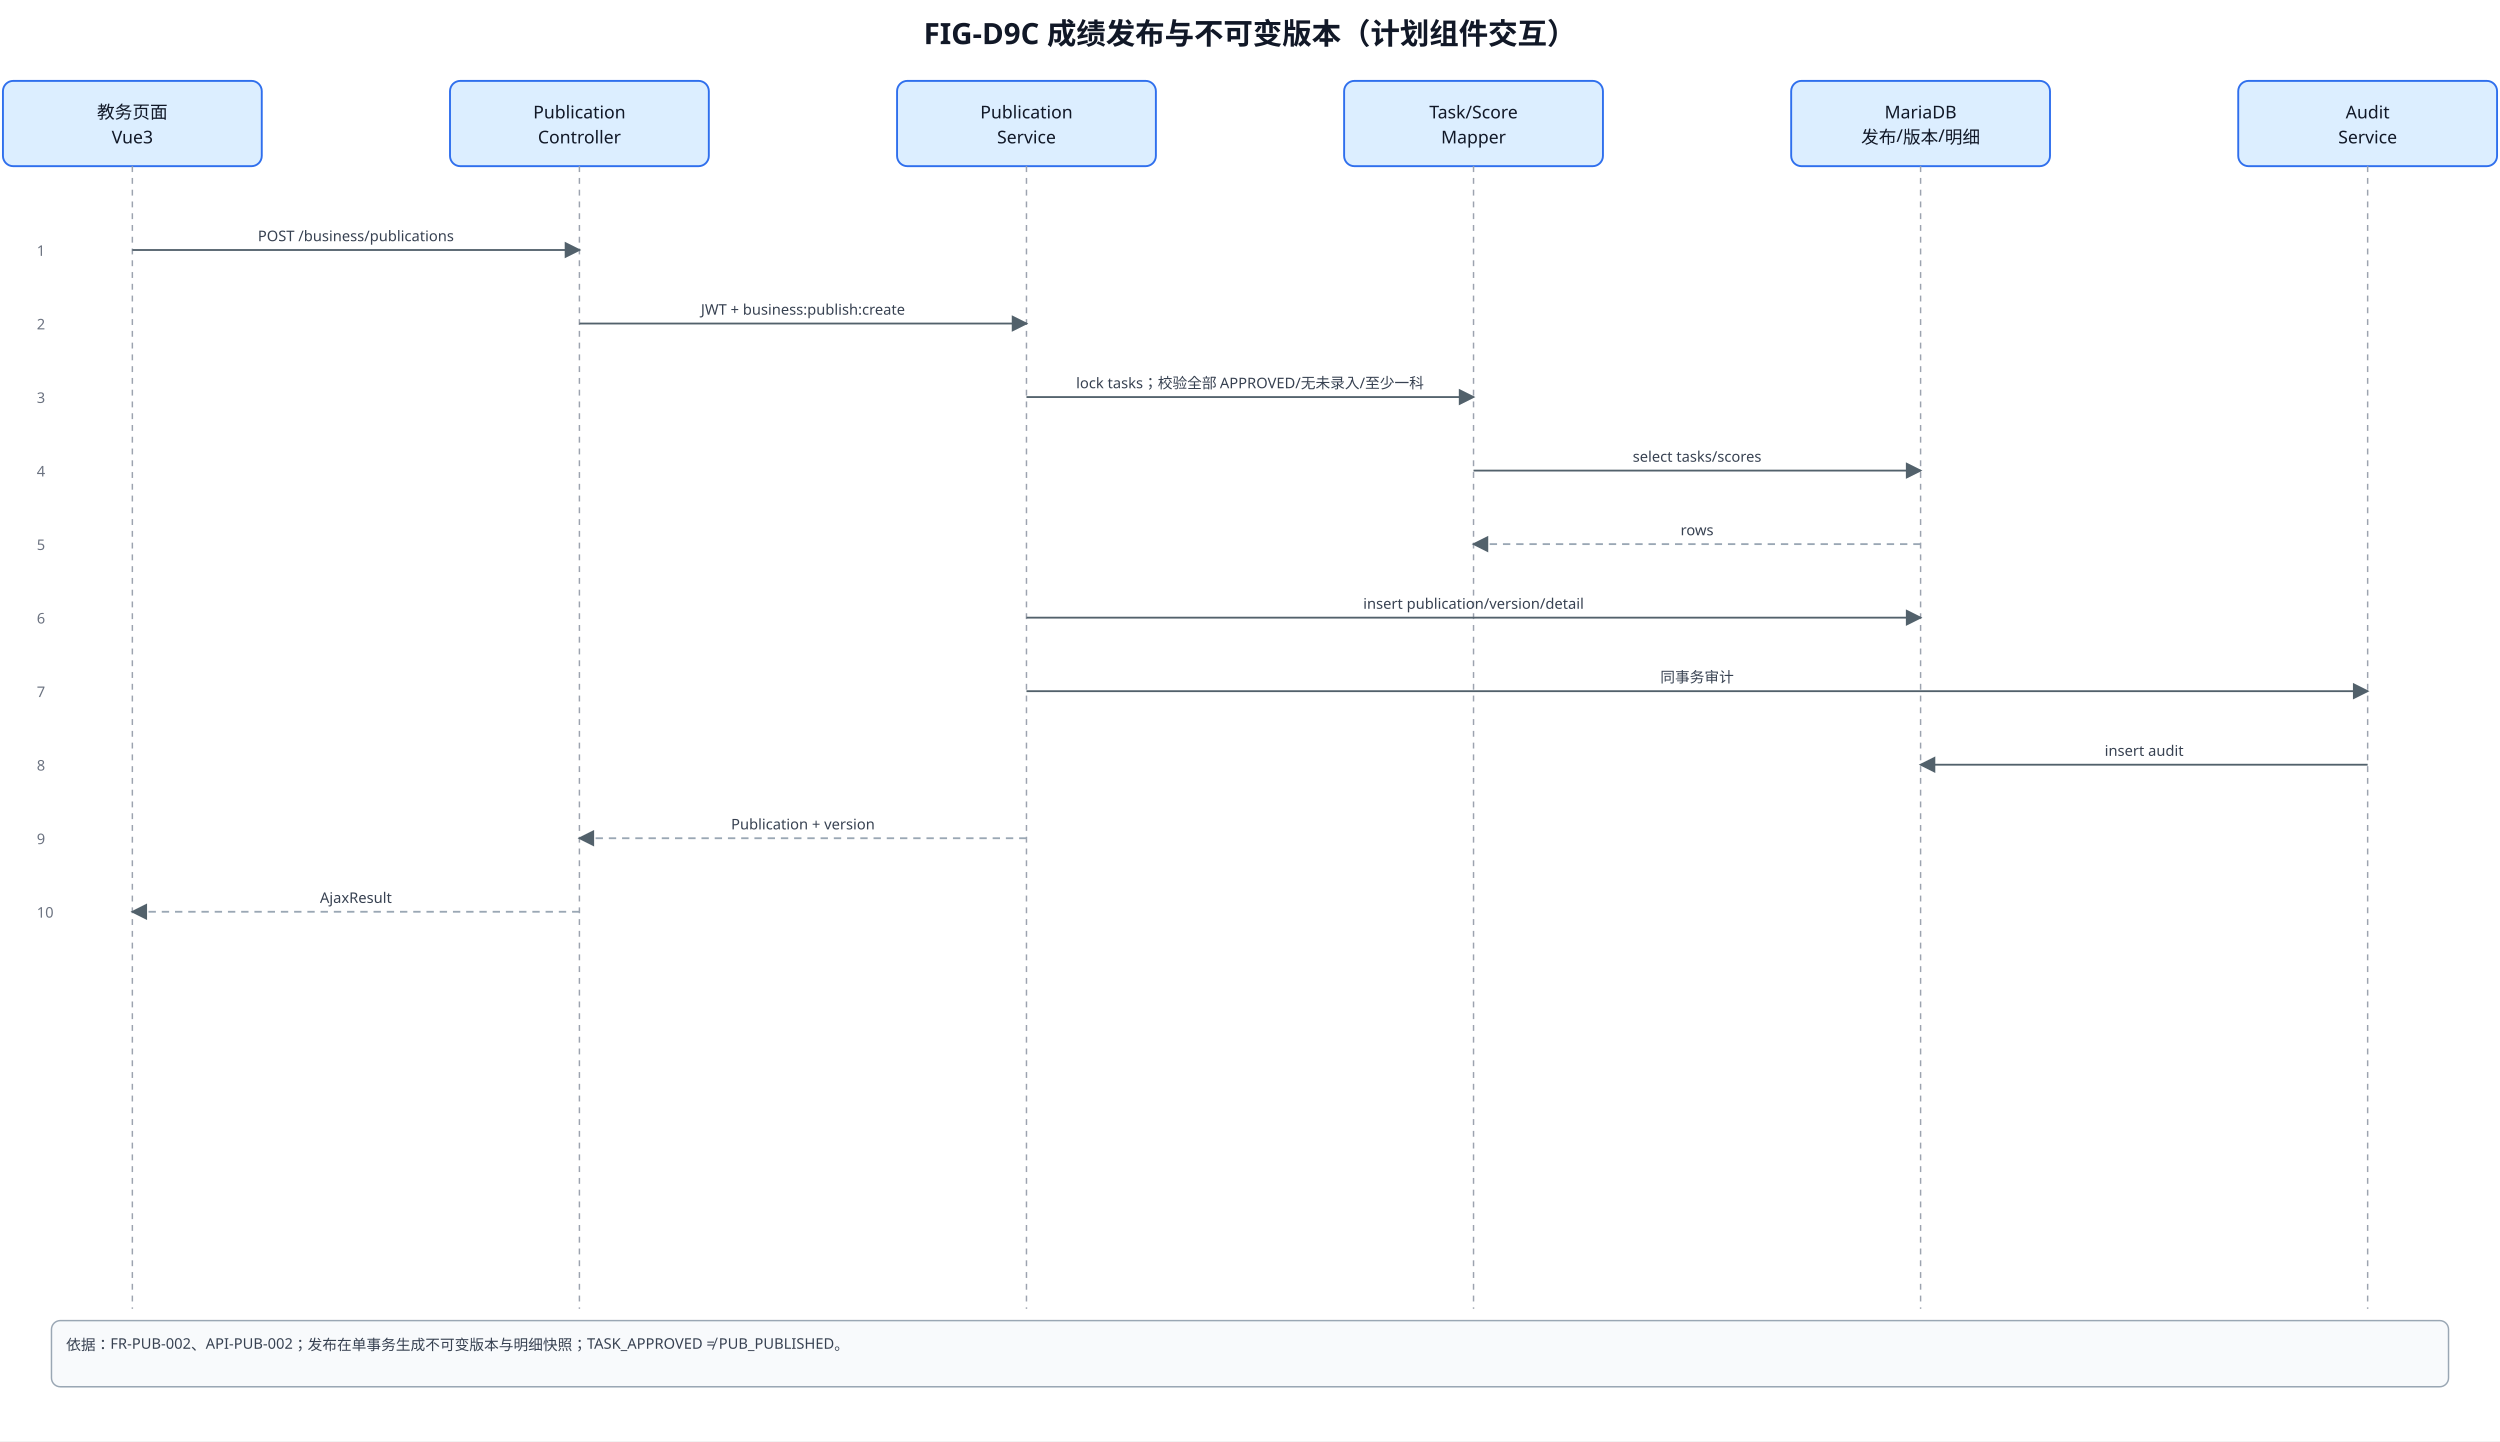
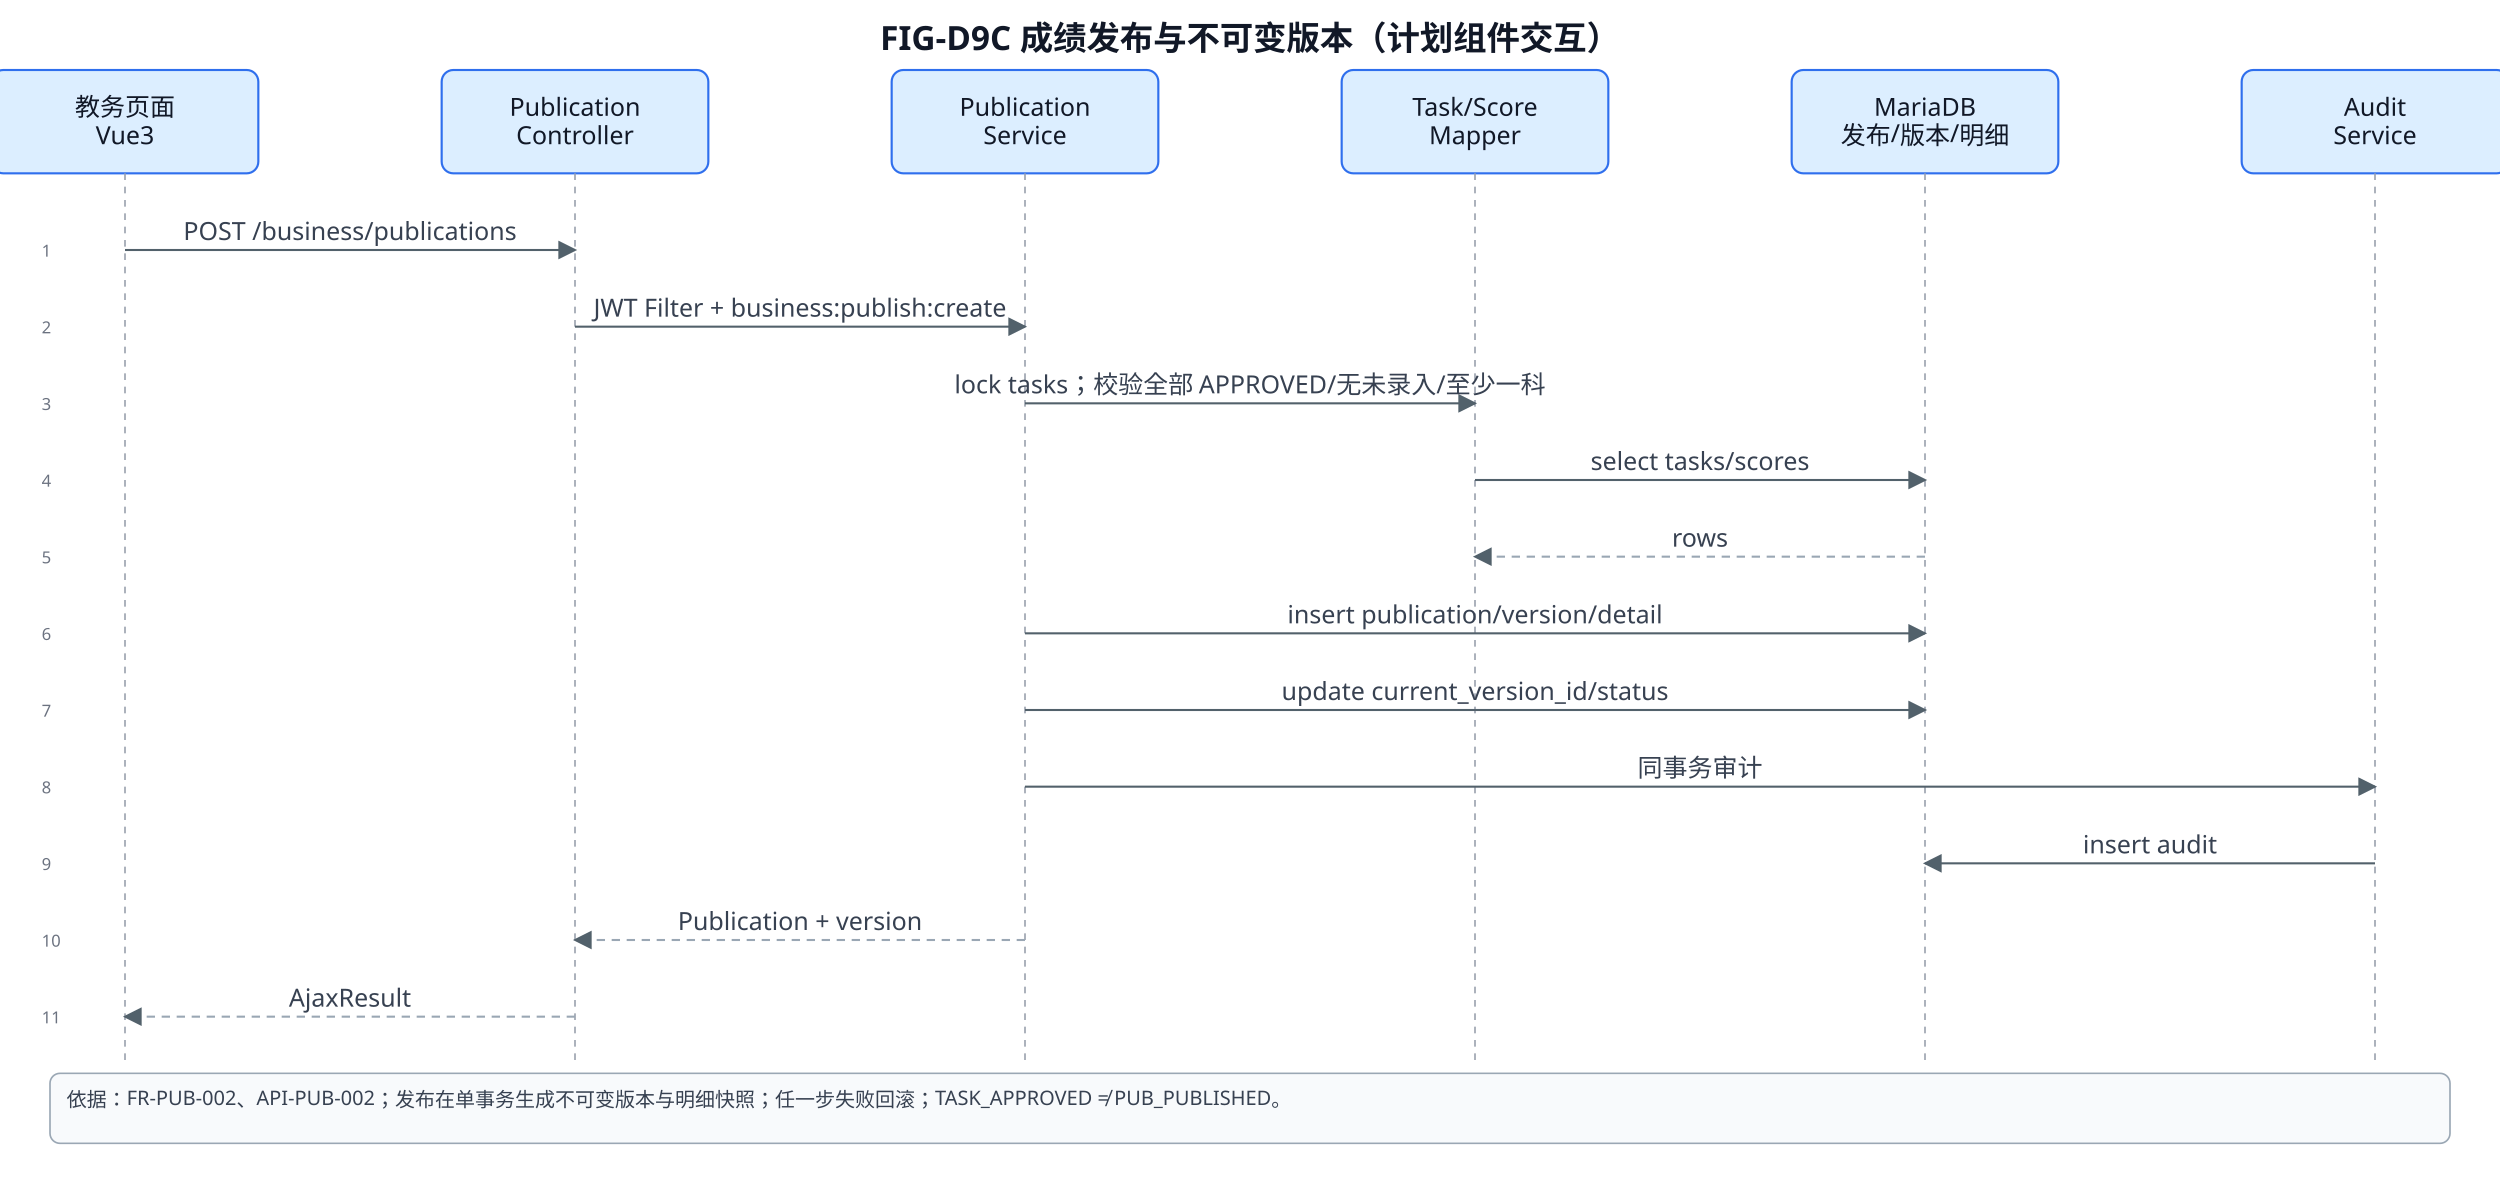
- <svg xmlns="http://www.w3.org/2000/svg" width="1700" height="980" viewBox="0 0 1700 980">
+ <svg xmlns="http://www.w3.org/2000/svg" width="1500" height="720" viewBox="0 0 1500 720">
  <defs>
    <marker id="arrow" markerWidth="9" markerHeight="9" refX="8" refY="4.5" orient="auto">
      <path d="M0,0 L9,4.5 L0,9 z" fill="#52616B" />
    </marker>
  </defs>
-   <rect width="1700" height="980" fill="#FFFFFF" />
-   <text x="850.0" y="30" text-anchor="middle" font-family="SimHei" font-size="20" font-weight="bold" fill="#111827">FIG-D9C  成绩发布与不可变版本（计划组件交互）</text>
-   <rect x="2.0" y="55" width="176" height="58" rx="7" fill="#DCEEFF" stroke="#2F6FED" stroke-width="1.3" />
-   <text x="90.0" y="80.5" text-anchor="middle" font-family="SimHei" font-size="12" fill="#111827">教务页面</text>
-   <text x="90.0" y="97.5" text-anchor="middle" font-family="SimHei" font-size="12" fill="#111827">Vue3</text>
-   <line x1="90.0" y1="113" x2="90.0" y2="890" stroke="#9CA3AF" stroke-width="1" stroke-dasharray="4 4" />
-   <rect x="306.0" y="55" width="176" height="58" rx="7" fill="#DCEEFF" stroke="#2F6FED" stroke-width="1.3" />
-   <text x="394.0" y="80.5" text-anchor="middle" font-family="SimHei" font-size="12" fill="#111827">Publication</text>
-   <text x="394.0" y="97.5" text-anchor="middle" font-family="SimHei" font-size="12" fill="#111827">Controller</text>
-   <line x1="394.0" y1="113" x2="394.0" y2="890" stroke="#9CA3AF" stroke-width="1" stroke-dasharray="4 4" />
-   <rect x="610.0" y="55" width="176" height="58" rx="7" fill="#DCEEFF" stroke="#2F6FED" stroke-width="1.3" />
-   <text x="698.0" y="80.5" text-anchor="middle" font-family="SimHei" font-size="12" fill="#111827">Publication</text>
-   <text x="698.0" y="97.5" text-anchor="middle" font-family="SimHei" font-size="12" fill="#111827">Service</text>
-   <line x1="698.0" y1="113" x2="698.0" y2="890" stroke="#9CA3AF" stroke-width="1" stroke-dasharray="4 4" />
-   <rect x="914.0" y="55" width="176" height="58" rx="7" fill="#DCEEFF" stroke="#2F6FED" stroke-width="1.3" />
-   <text x="1002.0" y="80.5" text-anchor="middle" font-family="SimHei" font-size="12" fill="#111827">Task/Score</text>
-   <text x="1002.0" y="97.5" text-anchor="middle" font-family="SimHei" font-size="12" fill="#111827">Mapper</text>
-   <line x1="1002.0" y1="113" x2="1002.0" y2="890" stroke="#9CA3AF" stroke-width="1" stroke-dasharray="4 4" />
-   <rect x="1218.0" y="55" width="176" height="58" rx="7" fill="#DCEEFF" stroke="#2F6FED" stroke-width="1.3" />
-   <text x="1306.0" y="80.5" text-anchor="middle" font-family="SimHei" font-size="12" fill="#111827">MariaDB</text>
-   <text x="1306.0" y="97.5" text-anchor="middle" font-family="SimHei" font-size="12" fill="#111827">发布/版本/明细</text>
-   <line x1="1306.0" y1="113" x2="1306.0" y2="890" stroke="#9CA3AF" stroke-width="1" stroke-dasharray="4 4" />
-   <rect x="1522.0" y="55" width="176" height="58" rx="7" fill="#DCEEFF" stroke="#2F6FED" stroke-width="1.3" />
-   <text x="1610.0" y="80.5" text-anchor="middle" font-family="SimHei" font-size="12" fill="#111827">Audit</text>
-   <text x="1610.0" y="97.5" text-anchor="middle" font-family="SimHei" font-size="12" fill="#111827">Service</text>
-   <line x1="1610.0" y1="113" x2="1610.0" y2="890" stroke="#9CA3AF" stroke-width="1" stroke-dasharray="4 4" />
-   <line x1="90.0" y1="170" x2="394.0" y2="170" stroke="#52616B" stroke-width="1.25" marker-end="url(#arrow)" />
-   <text x="242.0" y="164" text-anchor="middle" font-family="SimHei" font-size="10" fill="#374151">POST /business/publications</text>
-   <text x="25" y="174" font-family="SimHei" font-size="10" fill="#6B7280">1</text>
-   <line x1="394.0" y1="220" x2="698.0" y2="220" stroke="#52616B" stroke-width="1.25" marker-end="url(#arrow)" />
-   <text x="546.0" y="214" text-anchor="middle" font-family="SimHei" font-size="10" fill="#374151">JWT + business:publish:create</text>
-   <text x="25" y="224" font-family="SimHei" font-size="10" fill="#6B7280">2</text>
-   <line x1="698.0" y1="270" x2="1002.0" y2="270" stroke="#52616B" stroke-width="1.25" marker-end="url(#arrow)" />
-   <text x="850.0" y="264" text-anchor="middle" font-family="SimHei" font-size="10" fill="#374151">lock tasks；校验全部 APPROVED/无未录入/至少一科</text>
-   <text x="25" y="274" font-family="SimHei" font-size="10" fill="#6B7280">3</text>
-   <line x1="1002.0" y1="320" x2="1306.0" y2="320" stroke="#52616B" stroke-width="1.25" marker-end="url(#arrow)" />
-   <text x="1154.0" y="314" text-anchor="middle" font-family="SimHei" font-size="10" fill="#374151">select tasks/scores</text>
-   <text x="25" y="324" font-family="SimHei" font-size="10" fill="#6B7280">4</text>
-   <line x1="1306.0" y1="370" x2="1002.0" y2="370" stroke="#9AA7B4" stroke-width="1.25" stroke-dasharray="5 4" marker-end="url(#arrow)" />
-   <text x="1154.0" y="364" text-anchor="middle" font-family="SimHei" font-size="10" fill="#374151">rows</text>
-   <text x="25" y="374" font-family="SimHei" font-size="10" fill="#6B7280">5</text>
-   <line x1="698.0" y1="420" x2="1306.0" y2="420" stroke="#52616B" stroke-width="1.25" marker-end="url(#arrow)" />
-   <text x="1002.0" y="414" text-anchor="middle" font-family="SimHei" font-size="10" fill="#374151">insert publication/version/detail</text>
-   <text x="25" y="424" font-family="SimHei" font-size="10" fill="#6B7280">6</text>
-   <line x1="698.0" y1="470" x2="1610.0" y2="470" stroke="#52616B" stroke-width="1.25" marker-end="url(#arrow)" />
-   <text x="1154.0" y="464" text-anchor="middle" font-family="SimHei" font-size="10" fill="#374151">同事务审计</text>
-   <text x="25" y="474" font-family="SimHei" font-size="10" fill="#6B7280">7</text>
-   <line x1="1610.0" y1="520" x2="1306.0" y2="520" stroke="#52616B" stroke-width="1.25" marker-end="url(#arrow)" />
-   <text x="1458.0" y="514" text-anchor="middle" font-family="SimHei" font-size="10" fill="#374151">insert audit</text>
-   <text x="25" y="524" font-family="SimHei" font-size="10" fill="#6B7280">8</text>
-   <line x1="698.0" y1="570" x2="394.0" y2="570" stroke="#9AA7B4" stroke-width="1.25" stroke-dasharray="5 4" marker-end="url(#arrow)" />
-   <text x="546.0" y="564" text-anchor="middle" font-family="SimHei" font-size="10" fill="#374151">Publication + version</text>
-   <text x="25" y="574" font-family="SimHei" font-size="10" fill="#6B7280">9</text>
-   <line x1="394.0" y1="620" x2="90.0" y2="620" stroke="#9AA7B4" stroke-width="1.25" stroke-dasharray="5 4" marker-end="url(#arrow)" />
-   <text x="242.0" y="614" text-anchor="middle" font-family="SimHei" font-size="10" fill="#374151">AjaxResult</text>
-   <text x="25" y="624" font-family="SimHei" font-size="10" fill="#6B7280">10</text>
-   <rect x="35" y="898" width="1630" height="45" rx="6" fill="#F8FAFC" stroke="#9AA7B4" />
-   <text x="45" y="918" font-family="SimHei" font-size="10" fill="#374151">依据：FR-PUB-002、API-PUB-002；发布在单事务生成不可变版本与明细快照；TASK_APPROVED ≠ PUB_PUBLISHED。</text>
+   <rect width="1500" height="720" fill="#FFFFFF" />
+   <text x="750.0" y="30" text-anchor="middle" font-family="SimHei" font-size="20" font-weight="bold" fill="#111827">FIG-D9C  成绩发布与不可变版本（计划组件交互）</text>
+   <rect x="-5.0" y="42" width="160" height="62" rx="7" fill="#DCEEFF" stroke="#2F6FED" stroke-width="1.3" />
+   <text x="75.0" y="69.5" text-anchor="middle" font-family="SimHei" font-size="15" fill="#111827">教务页面</text>
+   <text x="75.0" y="86.5" text-anchor="middle" font-family="SimHei" font-size="15" fill="#111827">Vue3</text>
+   <line x1="75.0" y1="104" x2="75.0" y2="640" stroke="#9CA3AF" stroke-width="1" stroke-dasharray="4 4" />
+   <rect x="265.0" y="42" width="160" height="62" rx="7" fill="#DCEEFF" stroke="#2F6FED" stroke-width="1.3" />
+   <text x="345.0" y="69.5" text-anchor="middle" font-family="SimHei" font-size="15" fill="#111827">Publication</text>
+   <text x="345.0" y="86.5" text-anchor="middle" font-family="SimHei" font-size="15" fill="#111827">Controller</text>
+   <line x1="345.0" y1="104" x2="345.0" y2="640" stroke="#9CA3AF" stroke-width="1" stroke-dasharray="4 4" />
+   <rect x="535.0" y="42" width="160" height="62" rx="7" fill="#DCEEFF" stroke="#2F6FED" stroke-width="1.3" />
+   <text x="615.0" y="69.5" text-anchor="middle" font-family="SimHei" font-size="15" fill="#111827">Publication</text>
+   <text x="615.0" y="86.5" text-anchor="middle" font-family="SimHei" font-size="15" fill="#111827">Service</text>
+   <line x1="615.0" y1="104" x2="615.0" y2="640" stroke="#9CA3AF" stroke-width="1" stroke-dasharray="4 4" />
+   <rect x="805.0" y="42" width="160" height="62" rx="7" fill="#DCEEFF" stroke="#2F6FED" stroke-width="1.3" />
+   <text x="885.0" y="69.5" text-anchor="middle" font-family="SimHei" font-size="15" fill="#111827">Task/Score</text>
+   <text x="885.0" y="86.5" text-anchor="middle" font-family="SimHei" font-size="15" fill="#111827">Mapper</text>
+   <line x1="885.0" y1="104" x2="885.0" y2="640" stroke="#9CA3AF" stroke-width="1" stroke-dasharray="4 4" />
+   <rect x="1075.0" y="42" width="160" height="62" rx="7" fill="#DCEEFF" stroke="#2F6FED" stroke-width="1.3" />
+   <text x="1155.0" y="69.5" text-anchor="middle" font-family="SimHei" font-size="15" fill="#111827">MariaDB</text>
+   <text x="1155.0" y="86.5" text-anchor="middle" font-family="SimHei" font-size="15" fill="#111827">发布/版本/明细</text>
+   <line x1="1155.0" y1="104" x2="1155.0" y2="640" stroke="#9CA3AF" stroke-width="1" stroke-dasharray="4 4" />
+   <rect x="1345.0" y="42" width="160" height="62" rx="7" fill="#DCEEFF" stroke="#2F6FED" stroke-width="1.3" />
+   <text x="1425.0" y="69.5" text-anchor="middle" font-family="SimHei" font-size="15" fill="#111827">Audit</text>
+   <text x="1425.0" y="86.5" text-anchor="middle" font-family="SimHei" font-size="15" fill="#111827">Service</text>
+   <line x1="1425.0" y1="104" x2="1425.0" y2="640" stroke="#9CA3AF" stroke-width="1" stroke-dasharray="4 4" />
+   <line x1="75.0" y1="150" x2="345.0" y2="150" stroke="#52616B" stroke-width="1.25" marker-end="url(#arrow)" />
+   <text x="210.0" y="144" text-anchor="middle" font-family="SimHei" font-size="15" fill="#374151">POST /business/publications</text>
+   <text x="25" y="154" font-family="SimHei" font-size="10" fill="#6B7280">1</text>
+   <line x1="345.0" y1="196" x2="615.0" y2="196" stroke="#52616B" stroke-width="1.25" marker-end="url(#arrow)" />
+   <text x="480.0" y="190" text-anchor="middle" font-family="SimHei" font-size="15" fill="#374151">JWT Filter + business:publish:create</text>
+   <text x="25" y="200" font-family="SimHei" font-size="10" fill="#6B7280">2</text>
+   <line x1="615.0" y1="242" x2="885.0" y2="242" stroke="#52616B" stroke-width="1.25" marker-end="url(#arrow)" />
+   <text x="750.0" y="236" text-anchor="middle" font-family="SimHei" font-size="15" fill="#374151">lock tasks；校验全部 APPROVED/无未录入/至少一科</text>
+   <text x="25" y="246" font-family="SimHei" font-size="10" fill="#6B7280">3</text>
+   <line x1="885.0" y1="288" x2="1155.0" y2="288" stroke="#52616B" stroke-width="1.25" marker-end="url(#arrow)" />
+   <text x="1020.0" y="282" text-anchor="middle" font-family="SimHei" font-size="15" fill="#374151">select tasks/scores</text>
+   <text x="25" y="292" font-family="SimHei" font-size="10" fill="#6B7280">4</text>
+   <line x1="1155.0" y1="334" x2="885.0" y2="334" stroke="#9AA7B4" stroke-width="1.25" stroke-dasharray="5 4" marker-end="url(#arrow)" />
+   <text x="1020.0" y="328" text-anchor="middle" font-family="SimHei" font-size="15" fill="#374151">rows</text>
+   <text x="25" y="338" font-family="SimHei" font-size="10" fill="#6B7280">5</text>
+   <line x1="615.0" y1="380" x2="1155.0" y2="380" stroke="#52616B" stroke-width="1.25" marker-end="url(#arrow)" />
+   <text x="885.0" y="374" text-anchor="middle" font-family="SimHei" font-size="15" fill="#374151">insert publication/version/detail</text>
+   <text x="25" y="384" font-family="SimHei" font-size="10" fill="#6B7280">6</text>
+   <line x1="615.0" y1="426" x2="1155.0" y2="426" stroke="#52616B" stroke-width="1.25" marker-end="url(#arrow)" />
+   <text x="885.0" y="420" text-anchor="middle" font-family="SimHei" font-size="15" fill="#374151">update current_version_id/status</text>
+   <text x="25" y="430" font-family="SimHei" font-size="10" fill="#6B7280">7</text>
+   <line x1="615.0" y1="472" x2="1425.0" y2="472" stroke="#52616B" stroke-width="1.25" marker-end="url(#arrow)" />
+   <text x="1020.0" y="466" text-anchor="middle" font-family="SimHei" font-size="15" fill="#374151">同事务审计</text>
+   <text x="25" y="476" font-family="SimHei" font-size="10" fill="#6B7280">8</text>
+   <line x1="1425.0" y1="518" x2="1155.0" y2="518" stroke="#52616B" stroke-width="1.25" marker-end="url(#arrow)" />
+   <text x="1290.0" y="512" text-anchor="middle" font-family="SimHei" font-size="15" fill="#374151">insert audit</text>
+   <text x="25" y="522" font-family="SimHei" font-size="10" fill="#6B7280">9</text>
+   <line x1="615.0" y1="564" x2="345.0" y2="564" stroke="#9AA7B4" stroke-width="1.25" stroke-dasharray="5 4" marker-end="url(#arrow)" />
+   <text x="480.0" y="558" text-anchor="middle" font-family="SimHei" font-size="15" fill="#374151">Publication + version</text>
+   <text x="25" y="568" font-family="SimHei" font-size="10" fill="#6B7280">10</text>
+   <line x1="345.0" y1="610" x2="75.0" y2="610" stroke="#9AA7B4" stroke-width="1.25" stroke-dasharray="5 4" marker-end="url(#arrow)" />
+   <text x="210.0" y="604" text-anchor="middle" font-family="SimHei" font-size="15" fill="#374151">AjaxResult</text>
+   <text x="25" y="614" font-family="SimHei" font-size="10" fill="#6B7280">11</text>
+   <rect x="30" y="644" width="1440" height="42" rx="6" fill="#F8FAFC" stroke="#9AA7B4" />
+   <text x="40" y="664" font-family="SimHei" font-size="12" fill="#374151">依据：FR-PUB-002、API-PUB-002；发布在单事务生成不可变版本与明细快照；任一步失败回滚；TASK_APPROVED ≠ PUB_PUBLISHED。</text>
</svg>
